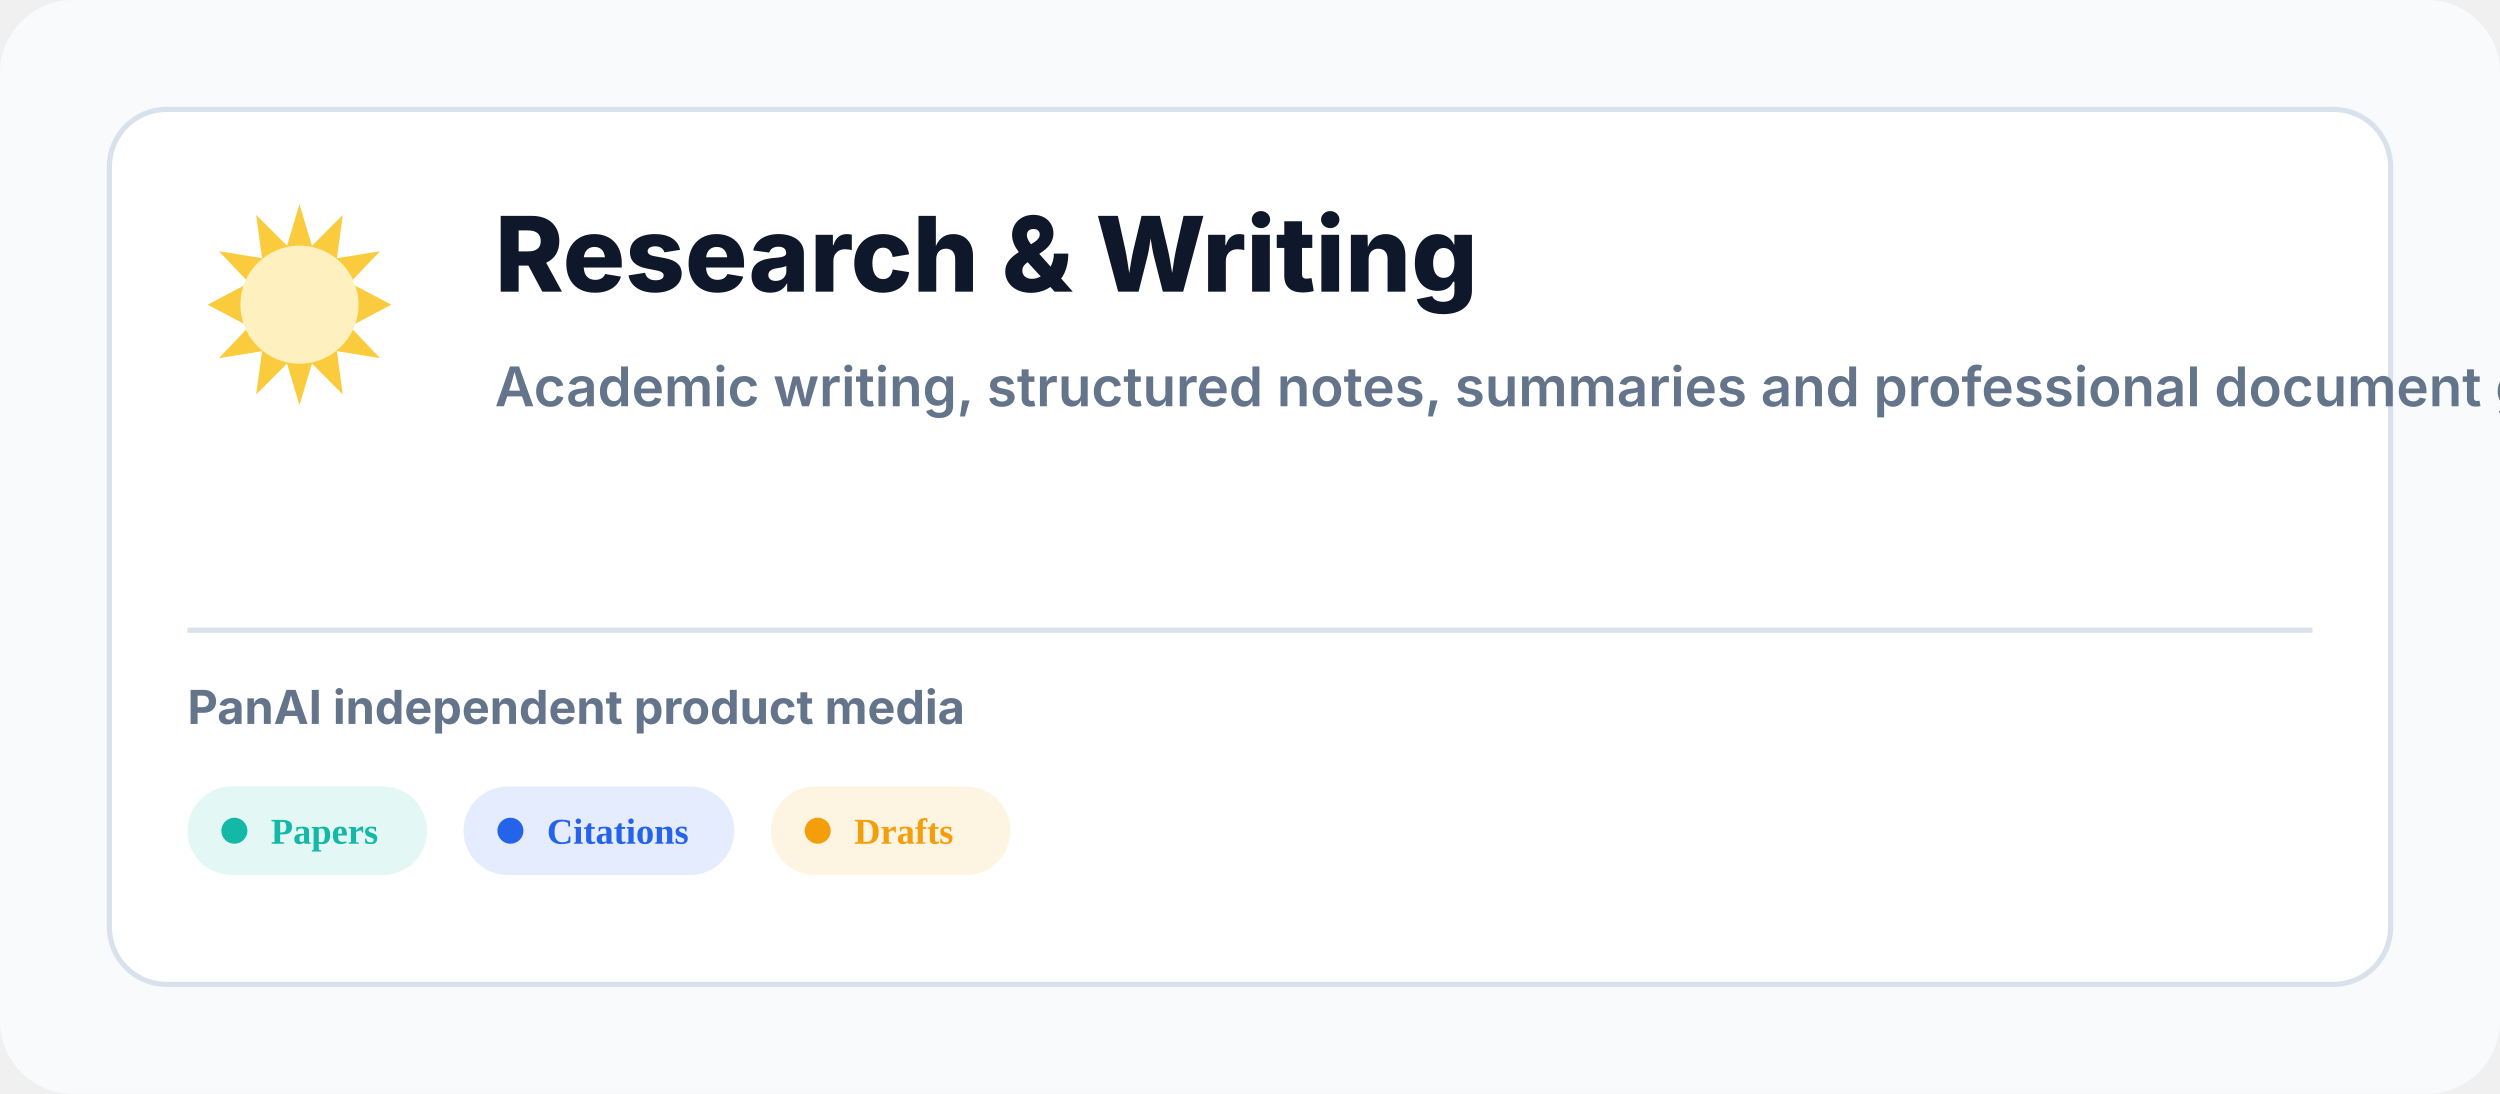
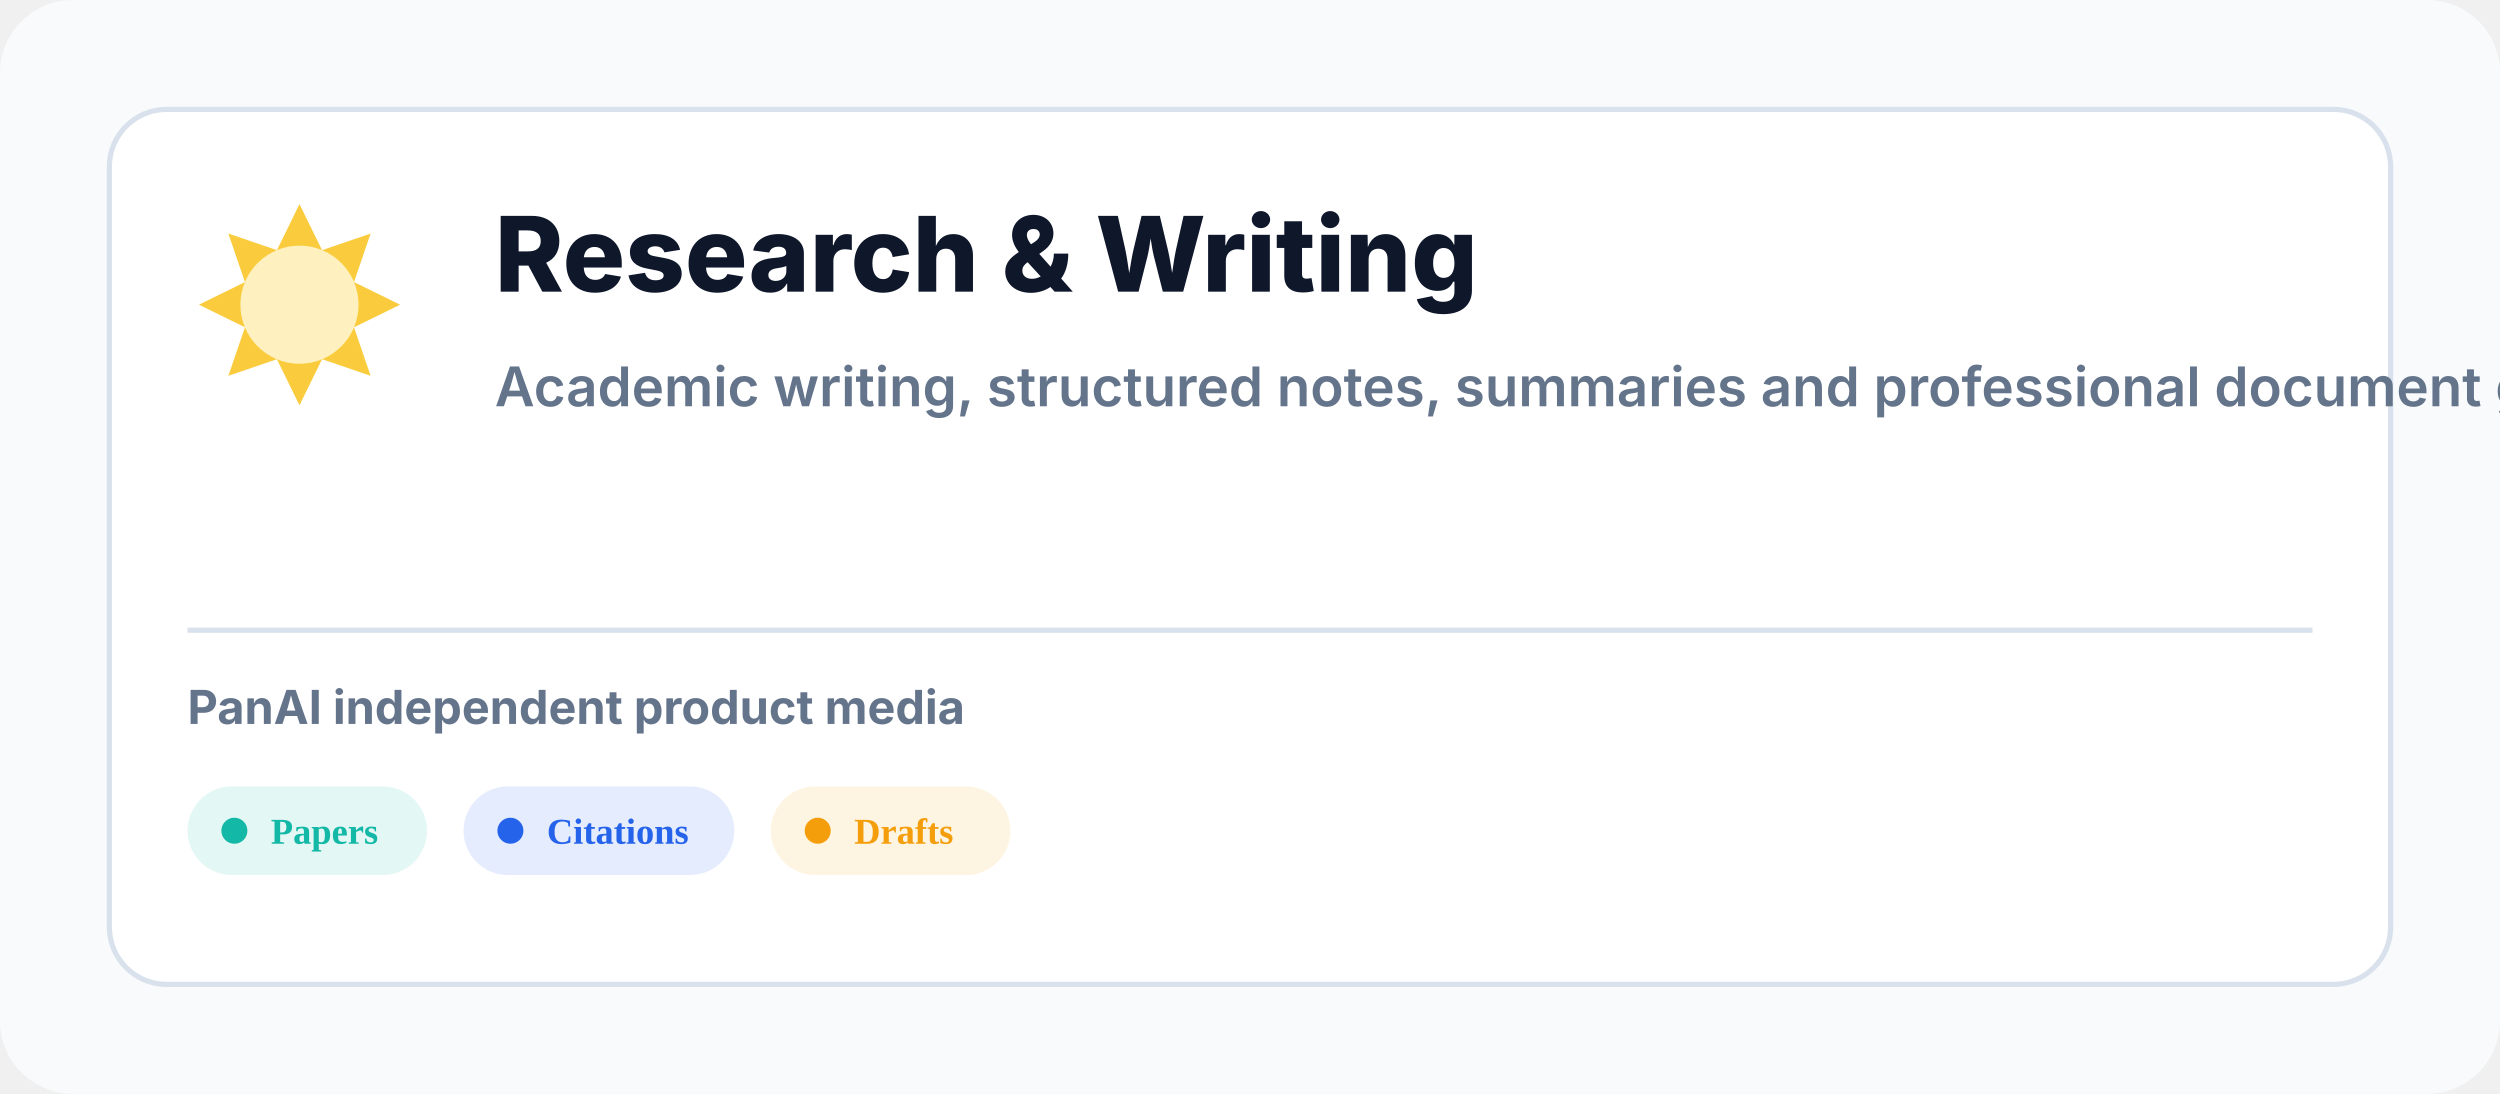
<svg xmlns="http://www.w3.org/2000/svg" width="960" height="420" viewBox="0 0 960 420" role="img" aria-label="Research &amp; Writing">
  <rect width="960" height="420" rx="28" fill="#f8fafc" />
  <rect x="42" y="42" width="876" height="336" rx="22" fill="#ffffff" stroke="#d9e2ec" stroke-width="2" />
  <g transform="translate(72 74) scale(1.075)">
-     <path d="M40 4.06 44.45 18.98 55.47 7.93 53.37 23.39 68.79 20.9 58.02 32.2 72.81 40 58.02 47.8 68.79 59.1 53.37 56.61 55.47 72.07 44.45 61.02 40 75.94 35.55 61.02 24.53 72.07 26.63 56.61 11.21 59.1 21.98 47.8 7.19 40 21.98 32.2 11.21 20.9 26.63 23.39 24.53 7.93 35.55 18.98Z" fill="#FACC3D" />
+     <path d="M40 4.06 48.07 20.52 65.41 14.59 59.48 31.93 75.94 40 59.48 48.07 65.41 65.41 48.07 59.48 40 75.94 31.93 59.48 14.59 65.41 20.52 48.07 4.06 40 20.52 31.93 14.59 14.59 31.93 20.52Z" fill="#FACC3D" />
    <circle cx="40" cy="40" r="21.09" fill="#FFF1BF" />
  </g>
  <text x="190" y="112" font-family="Inter, ui-sans-serif, system-ui, -apple-system, BlinkMacSystemFont, Segoe UI, sans-serif" font-size="40" font-weight="800" fill="#0f172a">Research &amp; Writing</text>
  <text x="190" y="156" font-family="Inter, ui-sans-serif, system-ui, -apple-system, BlinkMacSystemFont, Segoe UI, sans-serif" font-size="21" font-weight="600" fill="#64748b">Academic writing, structured notes, summaries and professional document generation.</text>
  <line x1="72" y1="242" x2="888" y2="242" stroke="#d9e2ec" stroke-width="2" />
  <text x="72" y="278" font-family="Inter, ui-sans-serif, system-ui, -apple-system, BlinkMacSystemFont, Segoe UI, sans-serif" font-size="18" font-weight="700" fill="#64748b">PanAI independent product media</text>
  <rect x="72" y="302" width="92" height="34" rx="17" fill="#14b8a6" fill-opacity="0.12" />
  <circle cx="90" cy="319" r="5" fill="#14b8a6" />
  <text x="104" y="324" font-size="14" font-weight="700" fill="#14b8a6">Papers</text>
  <rect x="178" y="302" width="104" height="34" rx="17" fill="#2563eb" fill-opacity="0.12" />
  <circle cx="196" cy="319" r="5" fill="#2563eb" />
  <text x="210" y="324" font-size="14" font-weight="700" fill="#2563eb">Citations</text>
  <rect x="296" y="302" width="92" height="34" rx="17" fill="#f59e0b" fill-opacity="0.12" />
  <circle cx="314" cy="319" r="5" fill="#f59e0b" />
  <text x="328" y="324" font-size="14" font-weight="700" fill="#f59e0b">Drafts</text>
</svg>
